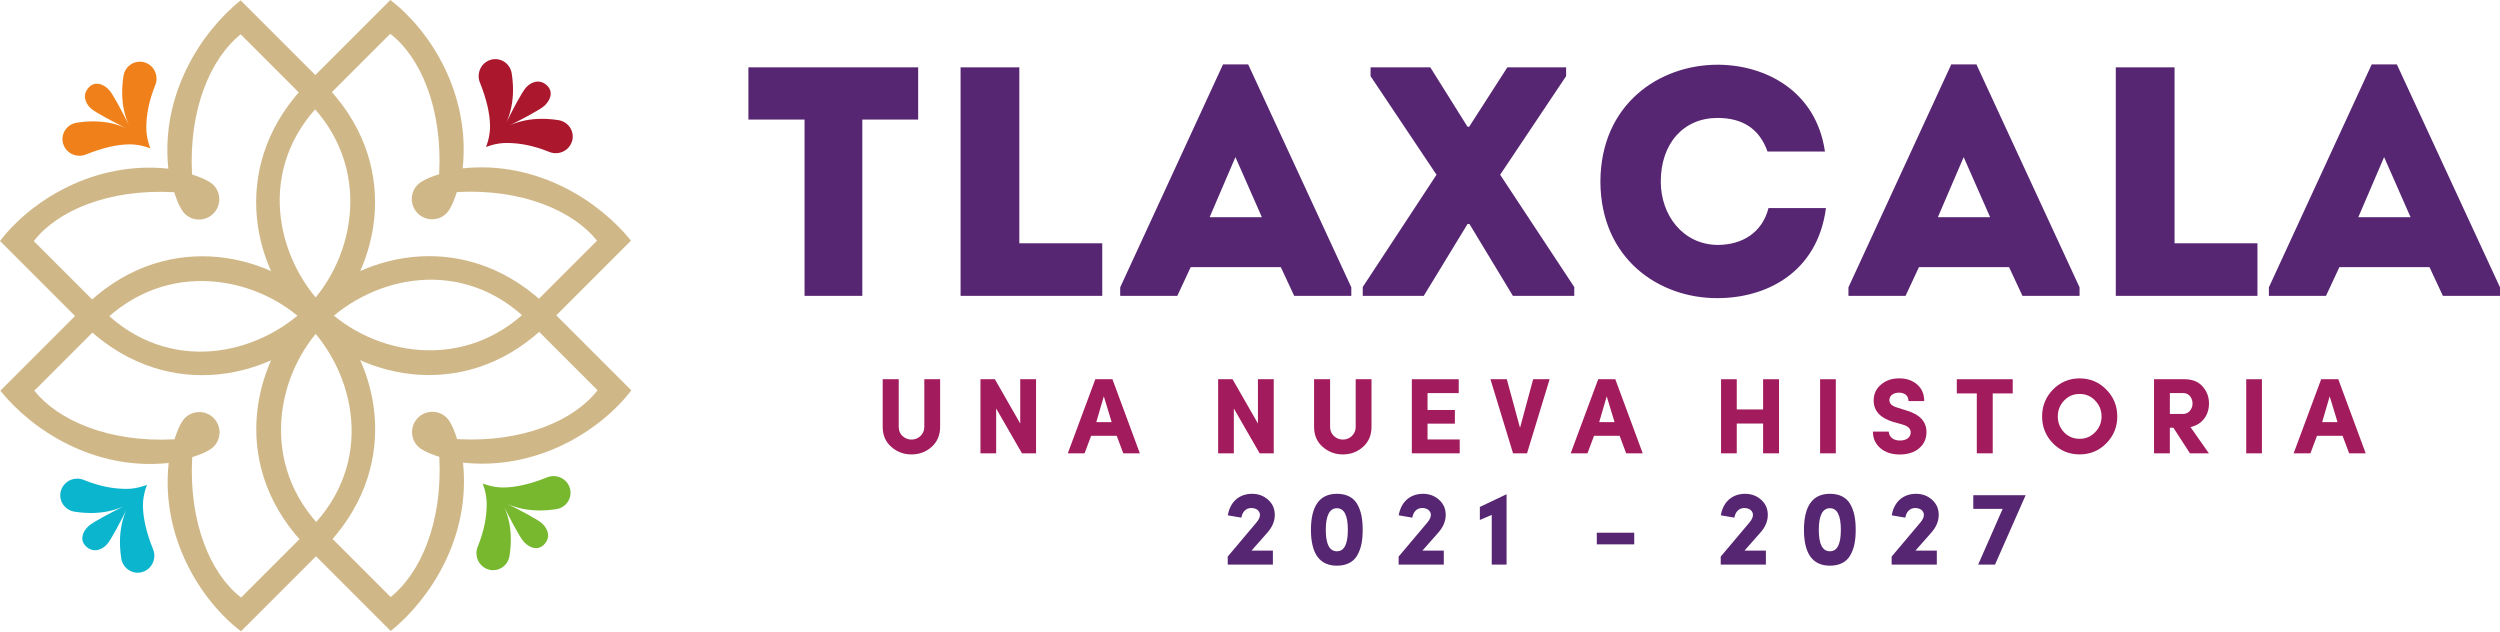
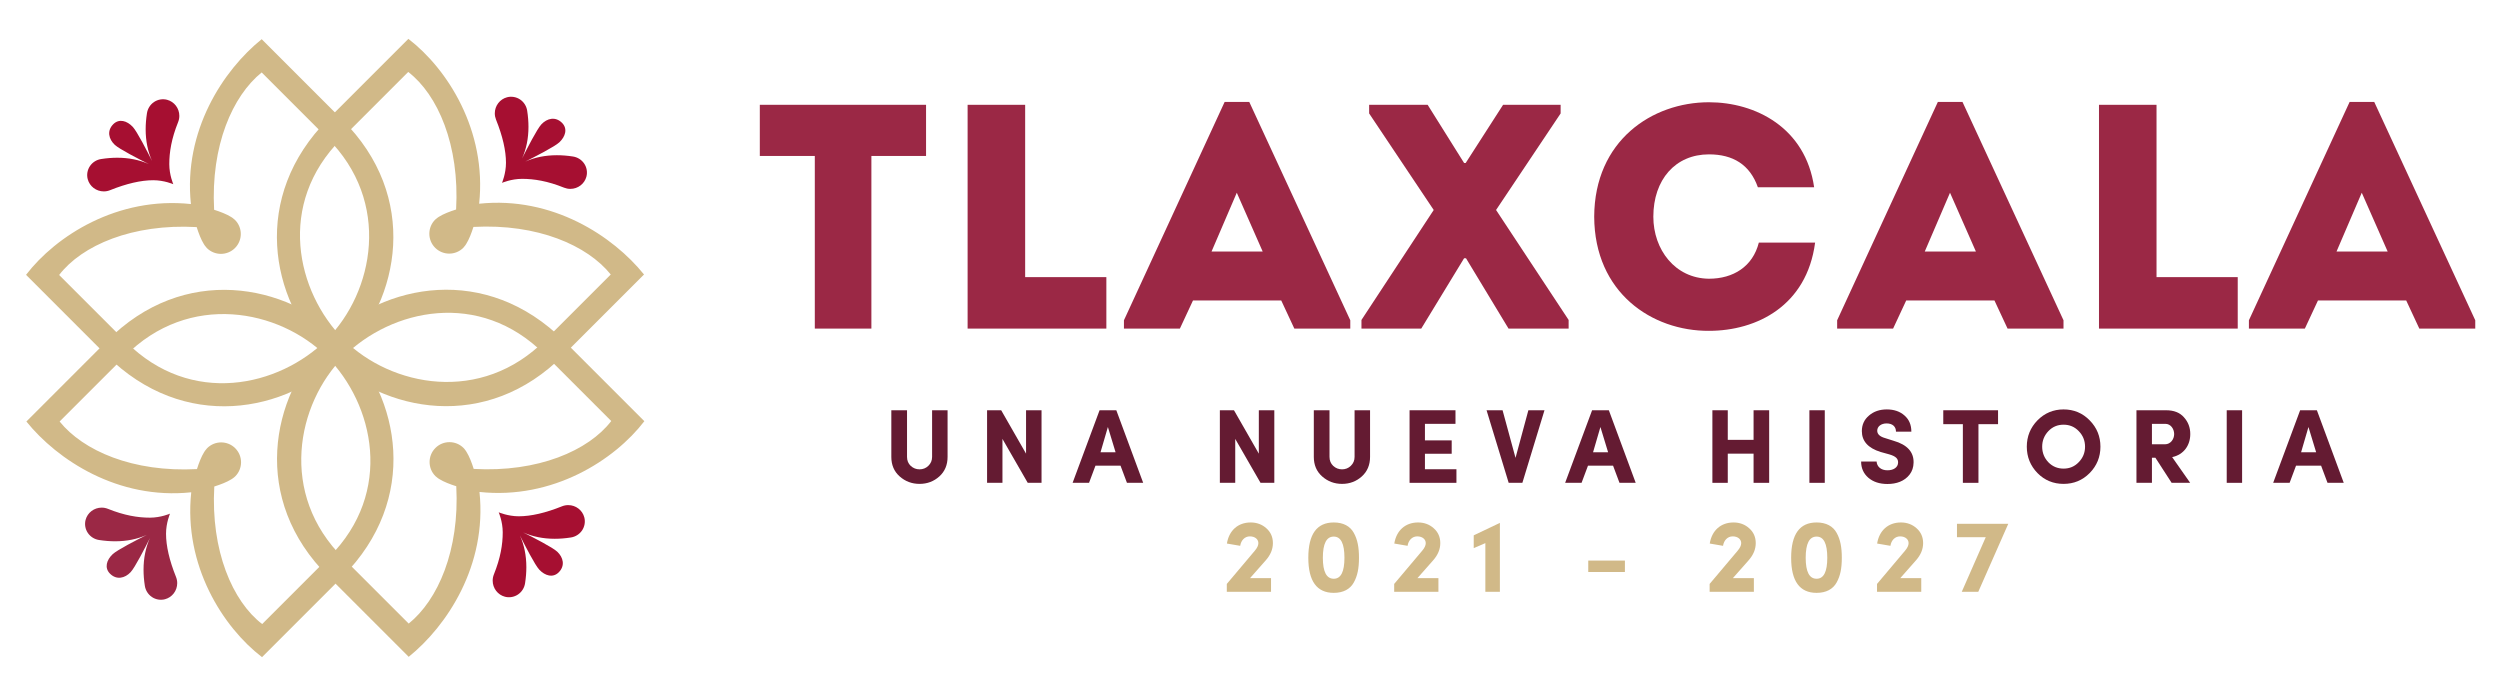
- <svg xmlns="http://www.w3.org/2000/svg" id="Capa_2" data-name="Capa 2" viewBox="0 0 1822.63 460.27">
+ <svg xmlns="http://www.w3.org/2000/svg" width="1920pt" height="525pt" viewBox="0 0 1920 525">
  <defs>
-     <style>
-       .cls-1 {
-         fill: #572672;
-       }
- 
-       .cls-2 {
-         fill: #ab182d;
-       }
- 
-       .cls-3 {
-         fill: #d0b787;
-       }
- 
-       .cls-4 {
-         fill: #a21b5c;
-       }
- 
-       .cls-5 {
-         fill: #f0811a;
-       }
- 
-       .cls-6 {
-         fill: #0bb5ce;
-       }
- 
-       .cls-7 {
-         fill: #77b82e;
-       }
-     </style>
+     <clipPath id="clip-0">
+       <path clip-rule="nonzero" d="M 1745 315 L 1800 315 L 1800 371 L 1745 371 Z M 1745 315 " />
+     </clipPath>
+     <clipPath id="clip-1">
+       <path clip-rule="nonzero" d="M 1766.508 315.078 L 1745.797 370.816 L 1758.422 370.816 L 1763.352 357.629 L 1782.602 357.629 L 1787.539 370.816 L 1799.996 370.816 L 1779.367 315.078 Z M 1772.895 327.941 L 1778.801 347.355 L 1767.234 347.355 Z M 1772.895 327.941 " />
+     </clipPath>
  </defs>
-   <g id="Letra">
-     <g>
-       <path class="cls-2" d="M354.31,107.2s2.96-6.86,2.96-14.93c0-9.11-2.5-19.93-7.41-32.15-.6-1.49-.91-3.05-.91-4.65h0c0-5.65,3.76-10.59,9.15-11.99,3.31-.86,6.85-.25,9.69,1.67,2.83,1.9,4.75,4.95,5.27,8.36.65,4.2.96,8.12.96,12,0,8.59-1.6,16.47-4.75,23.53,3.63-7.27,11.19-22.03,14.36-25.4,4.25-4.53,10.45-6.03,15.37-1.11,4.35,4.35,2.54,10.24-1.99,14.49-3.37,3.17-18.13,10.73-25.4,14.36,7.06-3.15,14.94-4.75,23.53-4.75,3.88,0,7.8.31,12,.96,3.41.52,6.45,2.44,8.36,5.27,1.92,2.84,2.53,6.38,1.67,9.69-1.4,5.38-6.33,9.15-11.98,9.15h0c-1.6,0-3.16-.31-4.65-.91-12.23-4.92-22.2-6.57-31.31-6.57-8.07,0-14.9,2.99-14.9,2.99" />
-       <path class="cls-3" d="M337.3,122.73c5.84-54.51-23.69-100.51-52.69-122.73,0,0-45.04,44.99-59.82,59.82-57.57,57.77-43.16,133.92-.75,176.59,42.14,41.87,118.81,56.8,176.17-1.17l59.82-59.82c-22.95-28.49-68.15-58.47-122.73-52.69M386.67,224.03c-47.88,48.38-114.98,34.78-150.16-.17-35.39-35.62-50.04-101.03-1.99-149.24,12.33-12.37,49.98-49.98,49.98-49.98,22.06,16.9,38.35,54.63,35.64,102.39-4.67,1.47-9.35,3.27-12.69,5.36-.35.21-.7.43-1.03.68-.7.5-1.34,1-1.87,1.53-5.78,5.78-5.78,15.16,0,20.94,5.78,5.78,15.16,5.78,20.94,0,.52-.52,1.03-1.17,1.53-1.87.24-.34.47-.68.68-1.03,2.08-3.32,3.88-7.98,5.34-12.63,47.81-2.56,84.78,13.74,102.24,35.42l-48.61,48.61Z" />
-       <path class="cls-3" d="M122.97,337.55c-5.84,54.51,23.69,100.51,52.69,122.73,0,0,45.04-44.99,59.82-59.82,57.57-57.77,43.16-133.92.75-176.59-42.14-41.87-118.81-56.8-176.17,1.17L.25,284.85c22.95,28.49,68.15,58.47,122.73,52.69M73.61,236.25c47.88-48.38,114.98-34.78,150.16.17,35.39,35.62,50.04,101.03,1.99,149.24-12.33,12.37-49.98,49.98-49.98,49.98-22.06-16.9-38.35-54.63-35.64-102.39,4.67-1.47,9.35-3.27,12.69-5.36.35-.21.7-.43,1.03-.68.7-.5,1.34-1,1.87-1.53,5.78-5.78,5.78-15.16,0-20.94-5.78-5.78-15.16-5.78-20.94,0-.52.52-1.03,1.17-1.53,1.87-.24.34-.47.68-.68,1.03-2.08,3.32-3.88,7.98-5.34,12.63-47.81,2.56-84.78-13.74-102.24-35.42l48.61-48.61Z" />
-       <path class="cls-3" d="M122.73,122.97c-54.51-5.84-100.51,23.69-122.73,52.69,0,0,44.99,45.04,59.82,59.82,57.77,57.57,133.92,43.16,176.59.75,41.87-42.14,56.8-118.81-1.17-176.17L175.42.25c-28.49,22.95-58.47,68.15-52.69,122.73M224.03,73.61c48.38,47.88,34.78,114.98-.17,150.16-35.62,35.39-101.03,50.04-149.24,1.99-12.37-12.33-49.98-49.98-49.98-49.98,16.9-22.06,54.63-38.35,102.39-35.64,1.47,4.67,3.27,9.35,5.36,12.69.21.35.43.7.68,1.03.5.7,1,1.34,1.53,1.87,5.78,5.78,15.16,5.78,20.94,0,5.78-5.78,5.78-15.16,0-20.94-.52-.52-1.17-1.03-1.87-1.53-.34-.24-.68-.47-1.03-.68-3.32-2.08-7.98-3.88-12.63-5.34-2.56-47.81,13.74-84.78,35.42-102.24l48.61,48.61Z" />
-       <path class="cls-3" d="M337.55,337.3c54.51,5.84,100.51-23.69,122.73-52.69,0,0-44.99-45.04-59.82-59.82-57.77-57.57-133.92-43.16-176.59-.75-41.87,42.14-56.8,118.81,1.17,176.17l59.82,59.82c28.49-22.95,58.47-68.15,52.69-122.73M236.25,386.67c-48.38-47.88-34.78-114.98.17-150.16,35.62-35.39,101.03-50.04,149.24-1.99,12.37,12.33,49.98,49.98,49.98,49.98-16.9,22.06-54.63,38.35-102.39,35.64-1.47-4.67-3.27-9.35-5.36-12.69-.21-.35-.43-.7-.68-1.03-.5-.7-1-1.34-1.53-1.87-5.78-5.78-15.16-5.78-20.94,0-5.78,5.78-5.78,15.16,0,20.94.52.52,1.17,1.03,1.87,1.53.34.24.68.47,1.03.68,3.32,2.08,7.98,3.88,12.63,5.34,2.56,47.81-13.74,84.78-35.42,102.24l-48.61-48.61Z" />
-       <path class="cls-7" d="M351.86,352.45s6.86,2.96,14.93,2.96c9.11,0,19.93-2.5,32.15-7.41,1.49-.6,3.05-.91,4.65-.91h0c5.65,0,10.58,3.76,11.98,9.15.86,3.31.25,6.85-1.67,9.69-1.9,2.83-4.95,4.75-8.36,5.27-4.2.65-8.12.96-12,.96-8.59,0-16.47-1.6-23.53-4.75,7.27,3.63,22.03,11.19,25.4,14.36,4.53,4.25,6.03,10.45,1.11,15.37-4.35,4.35-10.24,2.54-14.49-1.99-3.17-3.37-10.73-18.13-14.36-25.4,3.15,7.06,4.75,14.94,4.75,23.53,0,3.88-.31,7.8-.96,12-.52,3.41-2.44,6.45-5.27,8.36-2.84,1.92-6.38,2.53-9.69,1.67-5.38-1.4-9.15-6.33-9.15-11.98h0c0-1.6.31-3.16.91-4.65,4.92-12.23,6.57-22.2,6.57-31.31,0-8.07-2.99-14.9-2.99-14.9" />
-       <path class="cls-6" d="M107.17,353.44s-2.96,6.87-2.96,14.93c0,9.11,2.5,19.93,7.41,32.15.6,1.49.91,3.05.91,4.65h0c0,5.65-3.76,10.59-9.15,11.99-3.31.86-6.85.25-9.69-1.67-2.83-1.9-4.75-4.95-5.27-8.36-.65-4.2-.96-8.12-.96-12,0-8.59,1.6-16.47,4.75-23.53-3.63,7.27-11.19,22.03-14.36,25.4-4.25,4.53-10.45,6.03-15.37,1.11-4.35-4.35-2.54-10.24,1.99-14.49,3.37-3.17,18.13-10.73,25.4-14.36-7.06,3.15-14.94,4.75-23.53,4.75-3.88,0-7.8-.31-12-.96-3.41-.52-6.45-2.44-8.36-5.27-1.92-2.84-2.53-6.38-1.67-9.69,1.4-5.38,6.33-9.15,11.98-9.15h0c1.6,0,3.16.31,4.65.91,12.23,4.92,22.2,6.57,31.31,6.57,8.07,0,14.9-2.99,14.9-2.99" />
-       <path class="cls-5" d="M109.63,108.2s-6.86-2.96-14.93-2.96c-9.11,0-19.93,2.5-32.15,7.41-1.49.6-3.05.91-4.65.91h0c-5.65,0-10.58-3.76-11.98-9.15-.86-3.31-.25-6.85,1.67-9.69,1.9-2.83,4.95-4.75,8.36-5.27,4.2-.65,8.12-.96,12-.96,8.59,0,16.47,1.6,23.53,4.75-7.27-3.63-22.03-11.19-25.4-14.36-4.53-4.25-6.03-10.45-1.11-15.37,4.35-4.35,10.24-2.54,14.49,1.99,3.17,3.37,10.73,18.13,14.36,25.4-3.15-7.06-4.75-14.94-4.75-23.53,0-3.88.31-7.8.96-12,.52-3.41,2.44-6.45,5.27-8.36,2.84-1.92,6.38-2.53,9.69-1.67,5.38,1.4,9.15,6.33,9.15,11.98h0c0,1.6-.31,3.16-.91,4.65-4.92,12.23-6.57,22.2-6.57,31.31,0,8.07,2.99,14.9,2.99,14.9" />
-       <g>
-         <path class="cls-4" d="M673.87,276.48h11.53v34.74c0,5.96-2.04,10.82-6.11,14.51-4.08,3.68-9.02,5.57-14.74,5.57s-10.67-1.88-14.82-5.57c-4.16-3.68-6.2-8.55-6.2-14.51v-34.74h11.69v34.74c0,2.75.94,4.94,2.74,6.66,1.88,1.73,4.08,2.59,6.58,2.59s4.71-.86,6.51-2.59c1.88-1.8,2.82-4,2.82-6.66v-34.74Z" />
-         <polygon class="cls-4" points="755.34 276.48 755.34 330.5 745.07 330.5 726.25 297.81 726.25 330.5 714.8 330.5 714.8 276.48 725.31 276.48 743.81 308.78 743.81 276.48 755.34 276.48" />
-         <path class="cls-4" d="M814.15,317.72h-18.66l-4.78,12.78h-12.23l20.07-54.02h12.47l19.99,54.02h-12.08l-4.78-12.78ZM799.25,307.76h11.21l-5.72-18.82-5.49,18.82Z" />
-         <polygon class="cls-4" points="928.62 276.48 928.62 330.5 918.35 330.5 899.53 297.81 899.53 330.5 888.09 330.5 888.09 276.48 898.59 276.48 917.1 308.78 917.1 276.48 928.62 276.48" />
-         <path class="cls-4" d="M988.37,276.48h11.53v34.74c0,5.96-2.04,10.82-6.11,14.51-4.08,3.68-9.02,5.57-14.74,5.57s-10.66-1.88-14.82-5.57c-4.16-3.68-6.2-8.55-6.2-14.51v-34.74h11.68v34.74c0,2.75.94,4.94,2.75,6.66,1.88,1.73,4.08,2.59,6.58,2.59s4.71-.86,6.51-2.59c1.88-1.8,2.82-4,2.82-6.66v-34.74Z" />
-         <polygon class="cls-4" points="1029.3 330.5 1029.3 276.48 1063.49 276.48 1063.49 286.59 1040.75 286.59 1040.75 298.9 1060.67 298.9 1060.67 308.86 1040.75 308.86 1040.75 320.39 1064.2 320.39 1064.2 330.5 1029.3 330.5" />
-         <polygon class="cls-4" points="1086.62 276.48 1098.54 276.48 1108.18 311.92 1117.75 276.48 1129.75 276.48 1113.28 330.5 1103.09 330.5 1086.62 276.48" />
-         <path class="cls-4" d="M1180.79,317.72h-18.66l-4.79,12.78h-12.23l20.07-54.02h12.46l20,54.02h-12.07l-4.78-12.78ZM1165.89,307.76h11.21l-5.72-18.82-5.49,18.82Z" />
-         <polygon class="cls-4" points="1285.39 276.48 1297 276.48 1297 330.5 1285.39 330.5 1285.39 308.78 1266.18 308.78 1266.18 330.5 1254.73 330.5 1254.73 276.48 1266.18 276.48 1266.18 298.51 1285.39 298.51 1285.39 276.48" />
-         <rect class="cls-4" x="1326.95" y="276.48" width="11.45" height="54.02" />
-         <path class="cls-4" d="M1376.98,314.66c.23,3.68,3.14,6.51,8.08,6.51s7.84-2.28,7.92-5.73c.08-2.74-1.41-4.63-6.51-6.12l-6.51-1.8c-9.33-2.9-13.95-8.08-13.95-15.53,0-4.78,1.8-8.63,5.33-11.6,3.53-3.06,8-4.55,13.25-4.55s9.72,1.49,13.09,4.47c3.45,2.98,5.17,6.98,5.17,12.07h-11.45c0-3.68-2.51-6.12-6.98-6.12-4.08,0-6.98,2.28-6.98,5.41,0,2.59,1.96,4.39,5.8,5.49l6.43,2.04c10.11,2.9,15.06,8.39,14.82,16.31-.08,3.37-1.02,6.35-2.98,8.86-3.84,4.94-9.8,6.98-16.46,6.98-5.88,0-10.59-1.57-14.19-4.63-3.61-3.14-5.41-7.13-5.41-12.07h11.53Z" />
-         <polygon class="cls-4" points="1426.61 286.83 1426.61 276.48 1467.38 276.48 1467.38 286.83 1452.8 286.83 1452.8 330.5 1441.19 330.5 1441.19 286.83 1426.61 286.83" />
-         <path class="cls-4" d="M1496.71,284.01c5.33-5.41,11.84-8.15,19.44-8.15s14.19,2.75,19.45,8.15c5.33,5.41,8,11.92,8,19.6s-2.67,14.19-8,19.6c-5.33,5.41-11.84,8.08-19.45,8.08s-14.11-2.67-19.44-8.08c-5.25-5.41-7.92-12-7.92-19.6s2.67-14.19,7.92-19.6M1527.44,292c-3.06-3.22-6.82-4.78-11.29-4.78s-8.23,1.57-11.29,4.78c-3.06,3.22-4.62,7.06-4.62,11.61s1.57,8.39,4.62,11.6c3.06,3.14,6.82,4.7,11.29,4.7s8.23-1.57,11.29-4.78c3.14-3.21,4.71-7.06,4.71-11.52s-1.57-8.39-4.71-11.61" />
-         <path class="cls-4" d="M1610.4,330.5h-13.8l-12.08-18.66h-2.59v18.66h-11.53v-54.03h22.11c5.72,0,10.2,1.73,13.25,5.25,3.14,3.45,4.71,7.61,4.71,12.47,0,8.23-4.71,15.29-13.49,17.17l13.41,19.13ZM1581.94,286.59v15.21h9.72c4.15,0,6.82-3.76,6.82-7.6s-2.51-7.61-6.51-7.61h-10.04Z" />
-         <rect class="cls-4" x="1637.61" y="276.48" width="11.45" height="54.02" />
-         <path class="cls-4" d="M1707.86,317.72h-18.66l-4.78,12.78h-12.23l20.07-54.02h12.47l19.99,54.02h-12.07l-4.78-12.78ZM1692.97,307.76h11.21l-5.72-18.82-5.49,18.82Z" />
-       </g>
-       <g>
-         <polygon class="cls-1" points="545.62 87.17 545.62 49.09 669.38 49.09 669.38 87.17 628.68 87.17 628.68 215.69 586.56 215.69 586.56 87.17 545.62 87.17" />
-         <polygon class="cls-1" points="743.15 177.37 803.6 177.37 803.6 215.69 700.31 215.69 700.31 49.1 743.15 49.1 743.15 177.37" />
-         <path class="cls-1" d="M933.77,194.74h-65.68l-9.76,20.94h-41.65v-6.19l74.97-162.55h18.33l75.2,162.55v6.19h-41.65l-9.76-20.94ZM900.69,114.54l-18.8,43.79h38.08l-19.28-43.79Z" />
-         <polygon class="cls-1" points="1069.9 163.33 1038 215.69 993.5 215.69 993.5 209.26 1047.29 127.39 999.21 55.52 999.21 49.09 1042.76 49.09 1069.9 92.41 1071.09 92.41 1098.93 49.09 1141.77 49.09 1141.77 55.52 1093.69 127.39 1147.72 209.26 1147.72 215.69 1102.98 215.69 1071.32 163.33 1069.9 163.33" />
-         <path class="cls-1" d="M1252.19,47.19c34.51,0,71.87,18.8,78.3,63.3h-41.88c-5.95-16.9-18.56-24.51-36.41-24.51-24.99,0-41.41,18.8-41.41,46.41,0,24.51,16.18,45.93,41.41,46.17,18.09,0,32.6-9.04,37.13-26.89h41.89c-6.19,47.12-43.55,65.68-79.01,65.68-42.36.24-85.2-28.32-85.44-84.96.24-56.64,43.08-85.2,85.44-85.2" />
-         <path class="cls-1" d="M1464.7,194.74h-65.68l-9.76,20.94h-41.65v-6.19l74.97-162.55h18.33l75.2,162.55v6.19h-41.65l-9.76-20.94ZM1431.62,114.54l-18.8,43.79h38.08l-19.28-43.79Z" />
-         <polygon class="cls-1" points="1585.36 177.37 1645.8 177.37 1645.8 215.69 1542.52 215.69 1542.52 49.1 1585.36 49.1 1585.36 177.37" />
-         <path class="cls-1" d="M1771.22,194.74h-65.68l-9.76,20.94h-41.65v-6.19l74.97-162.55h18.33l75.2,162.55v6.19h-41.65l-9.76-20.94ZM1738.14,114.54l-18.8,43.79h38.08l-19.28-43.79Z" />
-       </g>
-       <g>
-         <path class="cls-1" d="M928,411.64h-32.93v-5.87l20.79-24.66c1.78-2.09,2.71-3.94,2.71-5.72,0-2.78-2.4-5.02-6.34-5.02s-6.57,2.94-7.19,7.03l-9.89-1.7c1.55-9.66,8.19-15.69,17.7-15.69,4.56,0,8.5,1.47,11.67,4.33,3.25,2.86,4.87,6.57,4.87,11.05s-1.78,8.81-5.33,12.83l-11.67,13.22h15.61v10.2Z" />
-         <path class="cls-1" d="M974.69,360c7.11,0,12.21,2.78,14.92,7.73,2.78,4.95,3.86,10.82,3.86,18.55s-1.08,13.45-3.86,18.4c-2.71,4.95-7.81,7.73-14.92,7.73-12.6,0-18.94-8.73-18.94-26.13s6.34-26.28,18.94-26.28ZM974.69,401.9c5.33,0,7.96-5.18,7.96-15.61s-2.63-15.77-7.96-15.77-8.12,5.26-8.12,15.77,2.71,15.61,8.12,15.61Z" />
-         <path class="cls-1" d="M1052.61,411.64h-32.93v-5.87l20.79-24.66c1.78-2.09,2.71-3.94,2.71-5.72,0-2.78-2.4-5.02-6.34-5.02s-6.57,2.94-7.19,7.03l-9.89-1.7c1.55-9.66,8.19-15.69,17.7-15.69,4.56,0,8.5,1.47,11.67,4.33,3.25,2.86,4.87,6.57,4.87,11.05s-1.78,8.81-5.33,12.83l-11.67,13.22h15.61v10.2Z" />
-         <path class="cls-1" d="M1098.37,360.31v51.32h-10.82v-36.25l-8.66,3.71v-9.51l19.48-9.27Z" />
-         <path class="cls-1" d="M1164.15,396.87v-8.5h27.29v8.5h-27.29Z" />
-         <path class="cls-1" d="M1287.43,411.64h-32.93v-5.87l20.79-24.66c1.78-2.09,2.71-3.94,2.71-5.72,0-2.78-2.4-5.02-6.34-5.02s-6.57,2.94-7.19,7.03l-9.89-1.7c1.55-9.66,8.19-15.69,17.7-15.69,4.56,0,8.5,1.47,11.67,4.33,3.25,2.86,4.87,6.57,4.87,11.05s-1.78,8.81-5.33,12.83l-11.67,13.22h15.61v10.2Z" />
-         <path class="cls-1" d="M1334.12,360c7.11,0,12.21,2.78,14.92,7.73,2.78,4.95,3.86,10.82,3.86,18.55s-1.08,13.45-3.86,18.4c-2.71,4.95-7.81,7.73-14.92,7.73-12.6,0-18.94-8.73-18.94-26.13s6.34-26.28,18.94-26.28ZM1334.12,401.9c5.33,0,7.96-5.18,7.96-15.61s-2.63-15.77-7.96-15.77-8.12,5.26-8.12,15.77,2.71,15.61,8.12,15.61Z" />
-         <path class="cls-1" d="M1412.04,411.64h-32.93v-5.87l20.79-24.66c1.78-2.09,2.71-3.94,2.71-5.72,0-2.78-2.4-5.02-6.34-5.02s-6.57,2.94-7.19,7.03l-9.89-1.7c1.55-9.66,8.19-15.69,17.7-15.69,4.56,0,8.5,1.47,11.67,4.33,3.25,2.86,4.87,6.57,4.87,11.05s-1.78,8.81-5.33,12.83l-11.67,13.22h15.61v10.2Z" />
-         <path class="cls-1" d="M1438.63,361.01h38.18l-22.34,50.63h-12.29l17.86-40.66h-21.41v-9.97Z" />
-       </g>
+   <path fill-rule="nonzero" fill="rgb(65.099%, 5.882%, 19.215%)" fill-opacity="1" d="M 385.539 140.438 C 385.539 140.438 388.59 133.355 388.59 125.035 C 388.59 115.637 386.012 104.473 380.941 91.863 C 380.328 90.32 380.008 88.711 380.008 87.062 L 380.008 87.059 C 380.008 81.23 383.891 76.141 389.441 74.695 C 392.863 73.809 396.504 74.438 399.441 76.414 C 402.359 78.379 404.34 81.516 404.875 85.035 C 405.547 89.367 405.863 93.418 405.863 97.418 C 405.863 106.281 404.211 114.418 400.961 121.699 C 404.711 114.195 412.508 98.969 415.781 95.492 C 420.168 90.824 426.562 89.277 431.633 94.348 C 436.117 98.832 434.25 104.91 429.578 109.293 C 426.105 112.57 410.879 120.363 403.375 124.113 C 410.656 120.863 418.793 119.211 427.656 119.211 C 431.656 119.211 435.707 119.527 440.039 120.199 C 443.555 120.734 446.695 122.719 448.66 125.637 C 450.637 128.566 451.27 132.211 450.379 135.629 C 448.93 141.184 443.844 145.062 438.016 145.062 L 438.012 145.062 C 436.363 145.062 434.754 144.746 433.211 144.133 C 420.602 139.059 410.309 137.355 400.91 137.355 C 392.586 137.355 385.539 140.438 385.539 140.438 " />
+   <path fill-rule="nonzero" fill="rgb(81.961%, 72.549%, 53.334%)" fill-opacity="1" d="M 418.918 260.969 C 369.523 310.883 300.293 296.852 264.004 260.793 C 227.492 224.051 212.383 156.562 261.953 106.824 C 274.676 94.059 313.512 55.266 313.512 55.266 C 336.27 72.695 353.082 111.621 350.285 160.898 C 345.469 162.41 340.641 164.27 337.195 166.426 C 336.832 166.645 336.477 166.871 336.129 167.121 C 335.41 167.633 334.742 168.156 334.203 168.695 C 328.238 174.66 328.238 184.336 334.203 190.305 C 340.172 196.27 349.844 196.27 355.809 190.305 C 356.352 189.762 356.871 189.098 357.383 188.379 C 357.633 188.027 357.863 187.676 358.078 187.309 C 360.227 183.883 362.082 179.074 363.59 174.277 C 412.91 171.645 451.059 188.453 469.066 210.816 Z M 367.988 156.453 C 374.008 100.219 343.551 52.762 313.621 29.84 C 313.621 29.84 267.152 76.262 251.91 91.551 C 192.52 151.145 207.387 229.711 251.137 273.738 C 294.613 316.938 373.707 332.336 432.887 272.527 L 494.602 210.816 C 470.926 181.418 424.285 150.5 367.988 156.453 " />
+   <path fill-rule="nonzero" fill="rgb(81.961%, 72.549%, 53.334%)" fill-opacity="1" d="M 95.941 273.574 C 145.332 223.656 214.566 237.688 250.855 273.746 C 287.367 310.488 302.477 377.977 252.906 427.715 C 240.184 440.48 201.344 479.277 201.344 479.277 C 178.59 461.844 161.777 422.914 164.574 373.641 C 169.387 372.129 174.219 370.266 177.664 368.113 C 178.027 367.895 178.379 367.664 178.727 367.414 C 179.449 366.906 180.113 366.383 180.656 365.84 C 186.621 359.875 186.621 350.203 180.656 344.234 C 174.688 338.27 165.016 338.27 159.047 344.234 C 158.508 344.777 157.984 345.441 157.477 346.16 C 157.223 346.512 156.996 346.863 156.777 347.23 C 154.633 350.656 152.773 355.461 151.266 360.258 C 101.945 362.898 63.801 346.086 45.789 323.719 Z M 146.871 378.082 C 140.852 434.316 171.309 481.777 201.234 504.699 C 201.234 504.699 247.707 458.281 262.949 442.984 C 322.34 383.391 307.469 304.828 263.723 260.801 C 220.246 217.602 141.152 202.199 81.969 262.008 L 20.258 323.719 C 43.934 353.117 90.57 384.039 146.871 378.082 " />
+   <path fill-rule="nonzero" fill="rgb(81.961%, 72.549%, 53.334%)" fill-opacity="1" d="M 251.125 105.781 C 301.043 155.176 287.012 224.406 250.953 260.695 C 214.207 297.207 146.723 312.316 96.984 262.746 C 84.219 250.023 45.422 211.188 45.422 211.188 C 62.855 188.43 101.781 171.617 151.055 174.41 C 152.57 179.23 154.43 184.059 156.586 187.504 C 156.805 187.863 157.031 188.223 157.285 188.566 C 157.793 189.289 158.316 189.953 158.855 190.496 C 164.824 196.461 174.496 196.461 180.461 190.496 C 186.43 184.527 186.43 174.855 180.461 168.887 C 179.922 168.348 179.258 167.824 178.539 167.312 C 178.188 167.066 177.832 166.832 177.469 166.617 C 174.043 164.473 169.234 162.617 164.441 161.105 C 161.801 111.785 178.613 73.641 200.977 55.633 Z M 146.617 156.711 C 90.379 150.691 42.922 181.148 20 211.074 C 20 211.074 66.418 257.547 81.711 272.789 C 141.309 332.18 219.871 317.312 263.898 273.562 C 307.094 230.086 322.496 150.992 262.691 91.812 L 200.977 30.098 C 171.582 53.773 140.66 100.41 146.617 156.711 " />
+   <path fill-rule="nonzero" fill="rgb(81.961%, 72.549%, 53.334%)" fill-opacity="1" d="M 263.73 428.758 C 213.812 379.363 227.848 310.133 263.902 273.844 C 300.648 237.332 368.137 222.223 417.875 271.793 C 430.641 284.512 469.438 323.352 469.438 323.352 C 452.004 346.109 413.074 362.922 363.801 360.125 C 362.289 355.309 360.43 350.477 358.273 347.035 C 358.055 346.672 357.824 346.32 357.574 345.969 C 357.062 345.25 356.543 344.586 356 344.043 C 350.035 338.078 340.363 338.078 334.395 344.043 C 328.43 350.012 328.43 359.684 334.395 365.652 C 334.938 366.191 335.602 366.715 336.32 367.223 C 336.668 367.473 337.023 367.703 337.391 367.922 C 340.816 370.066 345.625 371.922 350.418 373.43 C 353.059 422.754 336.242 460.898 313.883 478.906 Z M 368.242 377.824 C 424.48 383.848 471.938 353.391 494.859 323.465 C 494.859 323.465 448.438 276.992 433.148 261.75 C 373.551 202.359 294.988 217.227 250.961 260.973 C 207.762 304.453 192.363 383.547 252.168 442.727 L 313.883 504.441 C 343.277 480.766 374.199 434.129 368.242 377.824 " />
+   <path fill-rule="nonzero" fill="rgb(65.099%, 5.882%, 19.215%)" fill-opacity="1" d="M 383.008 393.453 C 383.008 393.453 390.094 396.508 398.414 396.508 C 407.812 396.508 418.973 393.926 431.586 388.855 C 433.125 388.238 434.738 387.922 436.387 387.922 C 442.219 387.922 447.305 391.805 448.754 397.355 C 449.641 400.777 449.012 404.418 447.035 407.355 C 445.07 410.27 441.93 412.254 438.41 412.789 C 434.078 413.461 430.031 413.781 426.027 413.781 C 417.164 413.781 409.031 412.125 401.75 408.875 C 409.254 412.625 424.48 420.418 427.953 423.695 C 432.625 428.082 434.172 434.473 429.102 439.547 C 424.617 444.031 418.539 442.164 414.152 437.492 C 410.879 434.023 403.086 418.793 399.336 411.289 C 402.582 418.57 404.238 426.703 404.238 435.57 C 404.238 439.57 403.918 443.621 403.25 447.949 C 402.715 451.469 400.73 454.609 397.812 456.574 C 394.879 458.551 391.234 459.18 387.816 458.297 C 382.262 456.844 378.379 451.758 378.379 445.93 L 378.379 445.926 C 378.379 444.277 378.699 442.664 379.316 441.125 C 384.391 428.512 386.098 418.223 386.098 408.824 C 386.098 400.504 383.008 393.453 383.008 393.453 " />
+   <path fill-rule="nonzero" fill="rgb(60.785%, 15.686%, 27.058%)" fill-opacity="1" d="M 130.57 394.48 C 130.57 394.48 127.516 401.562 127.516 409.887 C 127.516 419.285 130.09 430.445 135.164 443.055 C 135.781 444.598 136.102 446.207 136.102 447.855 L 136.102 447.859 C 136.102 453.691 132.219 458.777 126.664 460.223 C 123.242 461.113 119.602 460.48 116.668 458.504 C 113.75 456.543 111.766 453.402 111.23 449.883 C 110.562 445.551 110.242 441.5 110.242 437.5 C 110.242 428.637 111.898 420.504 115.145 413.219 C 111.395 420.723 103.602 435.953 100.324 439.422 C 95.941 444.094 89.547 445.645 84.477 440.574 C 79.988 436.09 81.859 430.012 86.527 425.629 C 90 422.352 105.227 414.555 112.73 410.805 C 105.449 414.055 97.316 415.711 88.453 415.711 C 84.453 415.711 80.402 415.391 76.07 414.723 C 72.551 414.184 69.41 412.203 67.445 409.285 C 65.469 406.352 64.84 402.711 65.727 399.289 C 67.176 393.734 72.266 389.855 78.094 389.855 L 78.098 389.855 C 79.742 389.855 81.355 390.172 82.895 390.789 C 95.508 395.859 105.797 397.566 115.199 397.566 C 123.52 397.566 130.57 394.48 130.57 394.48 " />
+   <path fill-rule="nonzero" fill="rgb(65.099%, 5.882%, 19.215%)" fill-opacity="1" d="M 133.098 141.465 C 133.098 141.465 126.016 138.41 117.691 138.41 C 108.293 138.41 97.133 140.992 84.523 146.062 C 82.98 146.684 81.371 146.996 79.723 146.996 L 79.719 146.996 C 73.891 146.996 68.801 143.117 67.355 137.562 C 66.465 134.145 67.098 130.5 69.074 127.566 C 71.035 124.648 74.176 122.664 77.695 122.133 C 82.027 121.461 86.078 121.141 90.078 121.141 C 98.941 121.141 107.074 122.797 114.359 126.043 C 106.855 122.297 91.629 114.5 88.152 111.227 C 83.484 106.84 81.934 100.445 87.004 95.375 C 91.492 90.891 97.566 92.754 101.953 97.426 C 105.227 100.898 113.023 116.125 116.773 123.633 C 113.523 116.348 111.867 108.215 111.867 99.352 C 111.867 95.352 112.188 91.301 112.859 86.969 C 113.395 83.449 115.375 80.309 118.293 78.344 C 121.227 76.367 124.871 75.738 128.293 76.625 C 133.844 78.074 137.727 83.16 137.727 88.992 C 137.727 90.641 137.406 92.254 136.789 93.793 C 131.719 106.406 130.012 116.695 130.012 126.094 C 130.012 134.418 133.098 141.465 133.098 141.465 " />
+   <path fill-rule="nonzero" fill="rgb(39.215%, 10.588%, 19.608%)" fill-opacity="1" d="M 715.848 315.078 L 727.738 315.078 L 727.738 350.914 C 727.738 357.062 725.637 362.078 721.43 365.883 C 717.219 369.68 712.129 371.625 706.223 371.625 C 700.316 371.625 695.219 369.68 690.93 365.883 C 686.645 362.078 684.539 357.062 684.539 350.914 L 684.539 315.078 L 696.598 315.078 L 696.598 350.914 C 696.598 353.746 697.566 356.012 699.43 357.789 C 701.367 359.57 703.633 360.457 706.223 360.457 C 708.809 360.457 711.078 359.57 712.938 357.789 C 714.875 355.93 715.848 353.664 715.848 350.914 Z M 715.848 315.078 " />
+   <path fill-rule="nonzero" fill="rgb(39.215%, 10.588%, 19.608%)" fill-opacity="1" d="M 799.898 315.078 L 799.898 370.812 L 789.301 370.812 L 769.883 337.082 L 769.883 370.812 L 758.074 370.812 L 758.074 315.078 L 768.914 315.078 L 788.008 348.406 L 788.008 315.078 Z M 799.898 315.078 " />
+   <path fill-rule="nonzero" fill="rgb(39.215%, 10.588%, 19.608%)" fill-opacity="1" d="M 845.195 347.355 L 856.766 347.355 L 850.859 327.941 Z M 860.566 357.629 L 841.316 357.629 L 836.383 370.816 L 823.762 370.816 L 844.469 315.078 L 857.332 315.078 L 877.961 370.816 L 865.504 370.816 Z M 860.566 357.629 " />
+   <path fill-rule="nonzero" fill="rgb(39.215%, 10.588%, 19.608%)" fill-opacity="1" d="M 978.672 315.078 L 978.672 370.812 L 968.078 370.812 L 948.66 337.082 L 948.66 370.812 L 936.852 370.812 L 936.852 315.078 L 947.691 315.078 L 966.781 348.406 L 966.781 315.078 Z M 978.672 315.078 " />
+   <path fill-rule="nonzero" fill="rgb(39.215%, 10.588%, 19.608%)" fill-opacity="1" d="M 1040.312 315.078 L 1052.203 315.078 L 1052.203 350.914 C 1052.203 357.062 1050.105 362.078 1045.895 365.883 C 1041.691 369.68 1036.594 371.625 1030.688 371.625 C 1024.785 371.625 1019.691 369.68 1015.402 365.883 C 1011.109 362.078 1009.008 357.062 1009.008 350.914 L 1009.008 315.078 L 1021.062 315.078 L 1021.062 350.914 C 1021.062 353.746 1022.035 356.012 1023.895 357.789 C 1025.836 359.57 1028.098 360.457 1030.688 360.457 C 1033.273 360.457 1035.543 359.57 1037.402 357.789 C 1039.344 355.93 1040.312 353.664 1040.312 350.914 Z M 1040.312 315.078 " />
+   <path fill-rule="nonzero" fill="rgb(39.215%, 10.588%, 19.608%)" fill-opacity="1" d="M 1082.543 370.812 L 1082.543 315.078 L 1117.812 315.078 L 1117.812 325.512 L 1094.348 325.512 L 1094.348 338.211 L 1114.898 338.211 L 1114.898 348.484 L 1094.348 348.484 L 1094.348 360.379 L 1118.543 360.379 L 1118.543 370.812 Z M 1082.543 370.812 " />
+   <path fill-rule="nonzero" fill="rgb(39.215%, 10.588%, 19.608%)" fill-opacity="1" d="M 1141.676 315.078 L 1153.973 315.078 L 1163.922 351.641 L 1173.789 315.078 L 1186.168 315.078 L 1169.18 370.812 L 1158.664 370.812 Z M 1141.676 315.078 " />
+   <path fill-rule="nonzero" fill="rgb(39.215%, 10.588%, 19.608%)" fill-opacity="1" d="M 1223.461 347.355 L 1235.027 347.355 L 1229.121 327.941 Z M 1238.832 357.629 L 1219.578 357.629 L 1214.641 370.816 L 1202.027 370.816 L 1222.734 315.078 L 1235.594 315.078 L 1256.223 370.816 L 1243.766 370.816 Z M 1238.832 357.629 " />
+   <path fill-rule="nonzero" fill="rgb(39.215%, 10.588%, 19.608%)" fill-opacity="1" d="M 1346.742 315.078 L 1358.719 315.078 L 1358.719 370.812 L 1346.742 370.812 L 1346.742 348.406 L 1326.926 348.406 L 1326.926 370.812 L 1315.113 370.812 L 1315.113 315.078 L 1326.926 315.078 L 1326.926 337.809 L 1346.742 337.809 Z M 1346.742 315.078 " />
+   <path fill-rule="nonzero" fill="rgb(39.215%, 10.588%, 19.608%)" fill-opacity="1" d="M 1389.617 315.078 L 1401.426 315.078 L 1401.426 370.812 L 1389.617 370.812 Z M 1389.617 315.078 " />
+   <path fill-rule="nonzero" fill="rgb(39.215%, 10.588%, 19.608%)" fill-opacity="1" d="M 1441.23 354.473 C 1441.469 358.277 1444.465 361.188 1449.562 361.188 C 1454.414 361.188 1457.652 358.844 1457.73 355.281 C 1457.812 352.453 1456.273 350.512 1451.016 348.973 L 1444.301 347.113 C 1434.676 344.121 1429.902 338.781 1429.902 331.094 C 1429.902 326.16 1431.766 322.195 1435.406 319.125 C 1439.043 315.969 1443.656 314.43 1449.078 314.43 C 1454.578 314.43 1459.105 315.969 1462.586 319.043 C 1466.145 322.117 1467.922 326.242 1467.922 331.5 L 1456.113 331.5 C 1456.113 327.699 1453.527 325.188 1448.914 325.188 C 1444.707 325.188 1441.711 327.539 1441.711 330.773 C 1441.711 333.441 1443.734 335.301 1447.699 336.434 L 1454.336 338.539 C 1464.77 341.531 1469.863 347.191 1469.621 355.363 C 1469.543 358.844 1468.57 361.914 1466.547 364.504 C 1462.586 369.602 1456.438 371.707 1449.562 371.707 C 1443.492 371.707 1438.641 370.086 1434.918 366.93 C 1431.199 363.695 1429.34 359.57 1429.34 354.473 Z M 1441.23 354.473 " />
+   <path fill-rule="nonzero" fill="rgb(39.215%, 10.588%, 19.608%)" fill-opacity="1" d="M 1492.434 325.758 L 1492.434 315.078 L 1534.5 315.078 L 1534.5 325.758 L 1519.453 325.758 L 1519.453 370.812 L 1507.48 370.812 L 1507.48 325.758 Z M 1492.434 325.758 " />
+   <path fill-rule="nonzero" fill="rgb(39.215%, 10.588%, 19.608%)" fill-opacity="1" d="M 1596.465 331.094 C 1593.309 327.777 1589.426 326.164 1584.816 326.164 C 1580.203 326.164 1576.324 327.777 1573.164 331.094 C 1570.012 334.414 1568.395 338.379 1568.395 343.066 C 1568.395 347.758 1570.012 351.727 1573.164 355.039 C 1576.324 358.277 1580.203 359.895 1584.816 359.895 C 1589.426 359.895 1593.309 358.277 1596.465 354.961 C 1599.699 351.645 1601.316 347.676 1601.316 343.066 C 1601.316 338.379 1599.699 334.414 1596.465 331.094 M 1564.754 322.844 C 1570.254 317.262 1576.969 314.43 1584.816 314.43 C 1592.742 314.43 1599.457 317.262 1604.879 322.844 C 1610.375 328.426 1613.129 335.141 1613.129 343.066 C 1613.129 350.914 1610.375 357.711 1604.879 363.289 C 1599.379 368.875 1592.664 371.621 1584.816 371.621 C 1576.969 371.621 1570.254 368.875 1564.754 363.289 C 1559.336 357.711 1556.582 350.914 1556.582 343.066 C 1556.582 335.141 1559.336 328.426 1564.754 322.844 " />
+   <path fill-rule="nonzero" fill="rgb(39.215%, 10.588%, 19.608%)" fill-opacity="1" d="M 1652.688 325.512 L 1652.688 341.207 L 1662.719 341.207 C 1667.004 341.207 1669.758 337.324 1669.758 333.359 C 1669.758 329.48 1667.168 325.512 1663.043 325.512 Z M 1682.051 370.816 L 1667.812 370.816 L 1655.355 351.562 L 1652.688 351.562 L 1652.688 370.816 L 1640.797 370.816 L 1640.797 315.078 L 1663.609 315.078 C 1669.512 315.078 1674.125 316.855 1677.281 320.496 C 1680.516 324.059 1682.133 328.348 1682.133 333.359 C 1682.133 341.855 1677.281 349.137 1668.219 351.074 Z M 1682.051 370.816 " />
+   <path fill-rule="nonzero" fill="rgb(39.215%, 10.588%, 19.608%)" fill-opacity="1" d="M 1710.121 315.078 L 1721.934 315.078 L 1721.934 370.812 L 1710.121 370.812 Z M 1710.121 315.078 " />
+   <g clip-path="url(#clip-0)">
+     <g clip-path="url(#clip-1)">
+       <path fill-rule="nonzero" fill="rgb(39.215%, 10.588%, 19.608%)" fill-opacity="1" d="M 1745.797 315.078 L 1745.797 370.816 L 1799.996 370.816 L 1799.996 315.078 Z M 1745.797 315.078 " />
    </g>
  </g>
+   <path fill-rule="nonzero" fill="rgb(60.785%, 15.686%, 27.058%)" fill-opacity="1" d="M 583.535 119.777 L 583.535 80.488 L 711.211 80.488 L 711.211 119.777 L 669.227 119.777 L 669.227 252.359 L 625.77 252.359 L 625.77 119.777 Z M 583.535 119.777 " />
+   <path fill-rule="nonzero" fill="rgb(60.785%, 15.686%, 27.058%)" fill-opacity="1" d="M 787.32 212.832 L 849.684 212.832 L 849.684 252.359 L 743.125 252.359 L 743.125 80.492 L 787.32 80.492 Z M 787.32 212.832 " />
+   <path fill-rule="nonzero" fill="rgb(60.785%, 15.686%, 27.058%)" fill-opacity="1" d="M 949.855 148.012 L 930.457 193.188 L 969.746 193.188 Z M 983.984 230.754 L 916.219 230.754 L 906.152 252.359 L 863.184 252.359 L 863.184 245.977 L 940.527 78.285 L 959.434 78.285 L 1037.02 245.977 L 1037.02 252.359 L 994.051 252.359 Z M 983.984 230.754 " />
+   <path fill-rule="nonzero" fill="rgb(60.785%, 15.686%, 27.058%)" fill-opacity="1" d="M 1124.422 198.344 L 1091.52 252.359 L 1045.602 252.359 L 1045.602 245.73 L 1101.094 161.27 L 1051.496 87.121 L 1051.496 80.488 L 1096.43 80.488 L 1124.422 125.176 L 1125.648 125.176 L 1154.375 80.488 L 1198.566 80.488 L 1198.566 87.121 L 1148.973 161.27 L 1204.707 245.73 L 1204.707 252.359 L 1158.551 252.359 L 1125.891 198.344 Z M 1124.422 198.344 " />
+   <path fill-rule="nonzero" fill="rgb(60.785%, 15.686%, 27.058%)" fill-opacity="1" d="M 1312.484 78.527 C 1348.086 78.527 1386.637 97.922 1393.262 143.836 L 1350.051 143.836 C 1343.914 126.406 1330.898 118.551 1312.484 118.551 C 1286.707 118.551 1269.762 137.945 1269.762 166.426 C 1269.762 191.715 1286.461 213.812 1312.484 214.059 C 1331.148 214.059 1346.121 204.73 1350.789 186.316 L 1394.004 186.316 C 1387.621 234.93 1349.074 254.082 1312.484 254.082 C 1268.781 254.324 1224.59 224.863 1224.344 166.426 C 1224.59 107.992 1268.781 78.527 1312.484 78.527 " />
+   <path fill-rule="nonzero" fill="rgb(60.785%, 15.686%, 27.058%)" fill-opacity="1" d="M 1497.605 148.012 L 1478.211 193.188 L 1517.5 193.188 Z M 1531.734 230.754 L 1463.973 230.754 L 1453.902 252.359 L 1410.934 252.359 L 1410.934 245.977 L 1488.277 78.285 L 1507.188 78.285 L 1584.77 245.977 L 1584.77 252.359 L 1541.805 252.359 Z M 1531.734 230.754 " />
+   <path fill-rule="nonzero" fill="rgb(60.785%, 15.686%, 27.058%)" fill-opacity="1" d="M 1656.211 212.832 L 1718.574 212.832 L 1718.574 252.359 L 1612.02 252.359 L 1612.02 80.492 L 1656.211 80.492 Z M 1656.211 212.832 " />
+   <path fill-rule="nonzero" fill="rgb(60.785%, 15.686%, 27.058%)" fill-opacity="1" d="M 1813.836 148.012 L 1794.441 193.188 L 1833.727 193.188 Z M 1847.965 230.754 L 1780.199 230.754 L 1770.133 252.359 L 1727.164 252.359 L 1727.164 245.977 L 1804.508 78.285 L 1823.414 78.285 L 1901 245.977 L 1901 252.359 L 1858.035 252.359 Z M 1847.965 230.754 " />
+   <path fill-rule="nonzero" fill="rgb(81.961%, 72.549%, 53.334%)" fill-opacity="1" d="M 976.152 454.52 L 942.184 454.52 L 942.184 448.457 L 963.633 423.023 C 965.469 420.871 966.426 418.953 966.426 417.121 C 966.426 414.25 963.953 411.938 959.887 411.938 C 955.977 411.938 953.105 414.969 952.469 419.191 L 942.266 417.441 C 943.859 407.473 950.715 401.25 960.523 401.25 C 965.23 401.25 969.297 402.766 972.566 405.719 C 975.914 408.664 977.59 412.496 977.59 417.121 C 977.59 421.824 975.758 426.211 972.086 430.355 L 960.047 443.992 L 976.152 443.992 Z M 976.152 454.52 " />
+   <path fill-rule="nonzero" fill="rgb(81.961%, 72.549%, 53.334%)" fill-opacity="1" d="M 1024.32 444.473 C 1029.824 444.473 1032.535 439.129 1032.535 428.363 C 1032.535 417.52 1029.824 412.098 1024.32 412.098 C 1018.738 412.098 1015.949 417.52 1015.949 428.363 C 1015.949 439.129 1018.738 444.473 1024.32 444.473 M 1024.32 401.25 C 1031.656 401.25 1036.922 404.121 1039.711 409.227 C 1042.582 414.332 1043.699 420.391 1043.699 428.363 C 1043.699 436.336 1042.582 442.238 1039.711 447.344 C 1036.922 452.445 1031.656 455.316 1024.32 455.316 C 1011.324 455.316 1004.785 446.305 1004.785 428.363 C 1004.785 410.262 1011.324 401.25 1024.32 401.25 " />
+   <path fill-rule="nonzero" fill="rgb(81.961%, 72.549%, 53.334%)" fill-opacity="1" d="M 1104.707 454.52 L 1070.734 454.52 L 1070.734 448.457 L 1092.184 423.023 C 1094.02 420.871 1094.977 418.953 1094.977 417.121 C 1094.977 414.25 1092.504 411.938 1088.438 411.938 C 1084.531 411.938 1081.66 414.969 1081.02 419.191 L 1070.816 417.441 C 1072.41 407.473 1079.266 401.25 1089.074 401.25 C 1093.781 401.25 1097.848 402.766 1101.117 405.719 C 1104.465 408.664 1106.141 412.496 1106.141 417.121 C 1106.141 421.824 1104.309 426.211 1100.637 430.355 L 1088.598 443.992 L 1104.707 443.992 Z M 1104.707 454.52 " />
+   <path fill-rule="nonzero" fill="rgb(81.961%, 72.549%, 53.334%)" fill-opacity="1" d="M 1151.914 401.57 L 1151.914 454.52 L 1140.75 454.52 L 1140.75 417.121 L 1131.82 420.945 L 1131.82 411.141 Z M 1151.914 401.57 " />
+   <path fill-rule="nonzero" fill="rgb(81.961%, 72.549%, 53.334%)" fill-opacity="1" d="M 1219.781 430.52 L 1247.93 430.52 L 1247.93 439.289 L 1219.781 439.289 Z M 1219.781 430.52 " />
+   <path fill-rule="nonzero" fill="rgb(81.961%, 72.549%, 53.334%)" fill-opacity="1" d="M 1346.973 454.52 L 1313 454.52 L 1313 448.457 L 1334.453 423.023 C 1336.285 420.871 1337.246 418.953 1337.246 417.121 C 1337.246 414.25 1334.77 411.938 1330.707 411.938 C 1326.797 411.938 1323.926 414.969 1323.289 419.191 L 1313.082 417.441 C 1314.676 407.473 1321.535 401.25 1331.344 401.25 C 1336.047 401.25 1340.117 402.766 1343.383 405.719 C 1346.734 408.664 1348.41 412.496 1348.41 417.121 C 1348.41 421.824 1346.574 426.211 1342.906 430.355 L 1330.863 443.992 L 1346.973 443.992 Z M 1346.973 454.52 " />
+   <path fill-rule="nonzero" fill="rgb(81.961%, 72.549%, 53.334%)" fill-opacity="1" d="M 1395.141 444.473 C 1400.641 444.473 1403.352 439.129 1403.352 428.363 C 1403.352 417.52 1400.641 412.098 1395.141 412.098 C 1389.559 412.098 1386.77 417.52 1386.77 428.363 C 1386.77 439.129 1389.559 444.473 1395.141 444.473 M 1395.141 401.25 C 1402.477 401.25 1407.738 404.121 1410.531 409.227 C 1413.402 414.332 1414.516 420.391 1414.516 428.363 C 1414.516 436.336 1413.402 442.238 1410.531 447.344 C 1407.738 452.445 1402.477 455.316 1395.141 455.316 C 1382.141 455.316 1375.605 446.305 1375.605 428.363 C 1375.605 410.262 1382.141 401.25 1395.141 401.25 " />
+   <path fill-rule="nonzero" fill="rgb(81.961%, 72.549%, 53.334%)" fill-opacity="1" d="M 1475.523 454.52 L 1441.551 454.52 L 1441.551 448.457 L 1463.004 423.023 C 1464.84 420.871 1465.797 418.953 1465.797 417.121 C 1465.797 414.25 1463.32 411.938 1459.258 411.938 C 1455.348 411.938 1452.477 414.969 1451.84 419.191 L 1441.633 417.441 C 1443.23 407.473 1450.086 401.25 1459.895 401.25 C 1464.598 401.25 1468.668 402.766 1471.938 405.719 C 1475.285 408.664 1476.961 412.496 1476.961 417.121 C 1476.961 421.824 1475.125 426.211 1471.457 430.355 L 1459.418 443.992 L 1475.523 443.992 Z M 1475.523 454.52 " />
+   <path fill-rule="nonzero" fill="rgb(81.961%, 72.549%, 53.334%)" fill-opacity="1" d="M 1502.957 402.289 L 1542.352 402.289 L 1519.305 454.52 L 1506.625 454.52 L 1525.047 412.574 L 1502.957 412.574 Z M 1502.957 402.289 " />
</svg>
